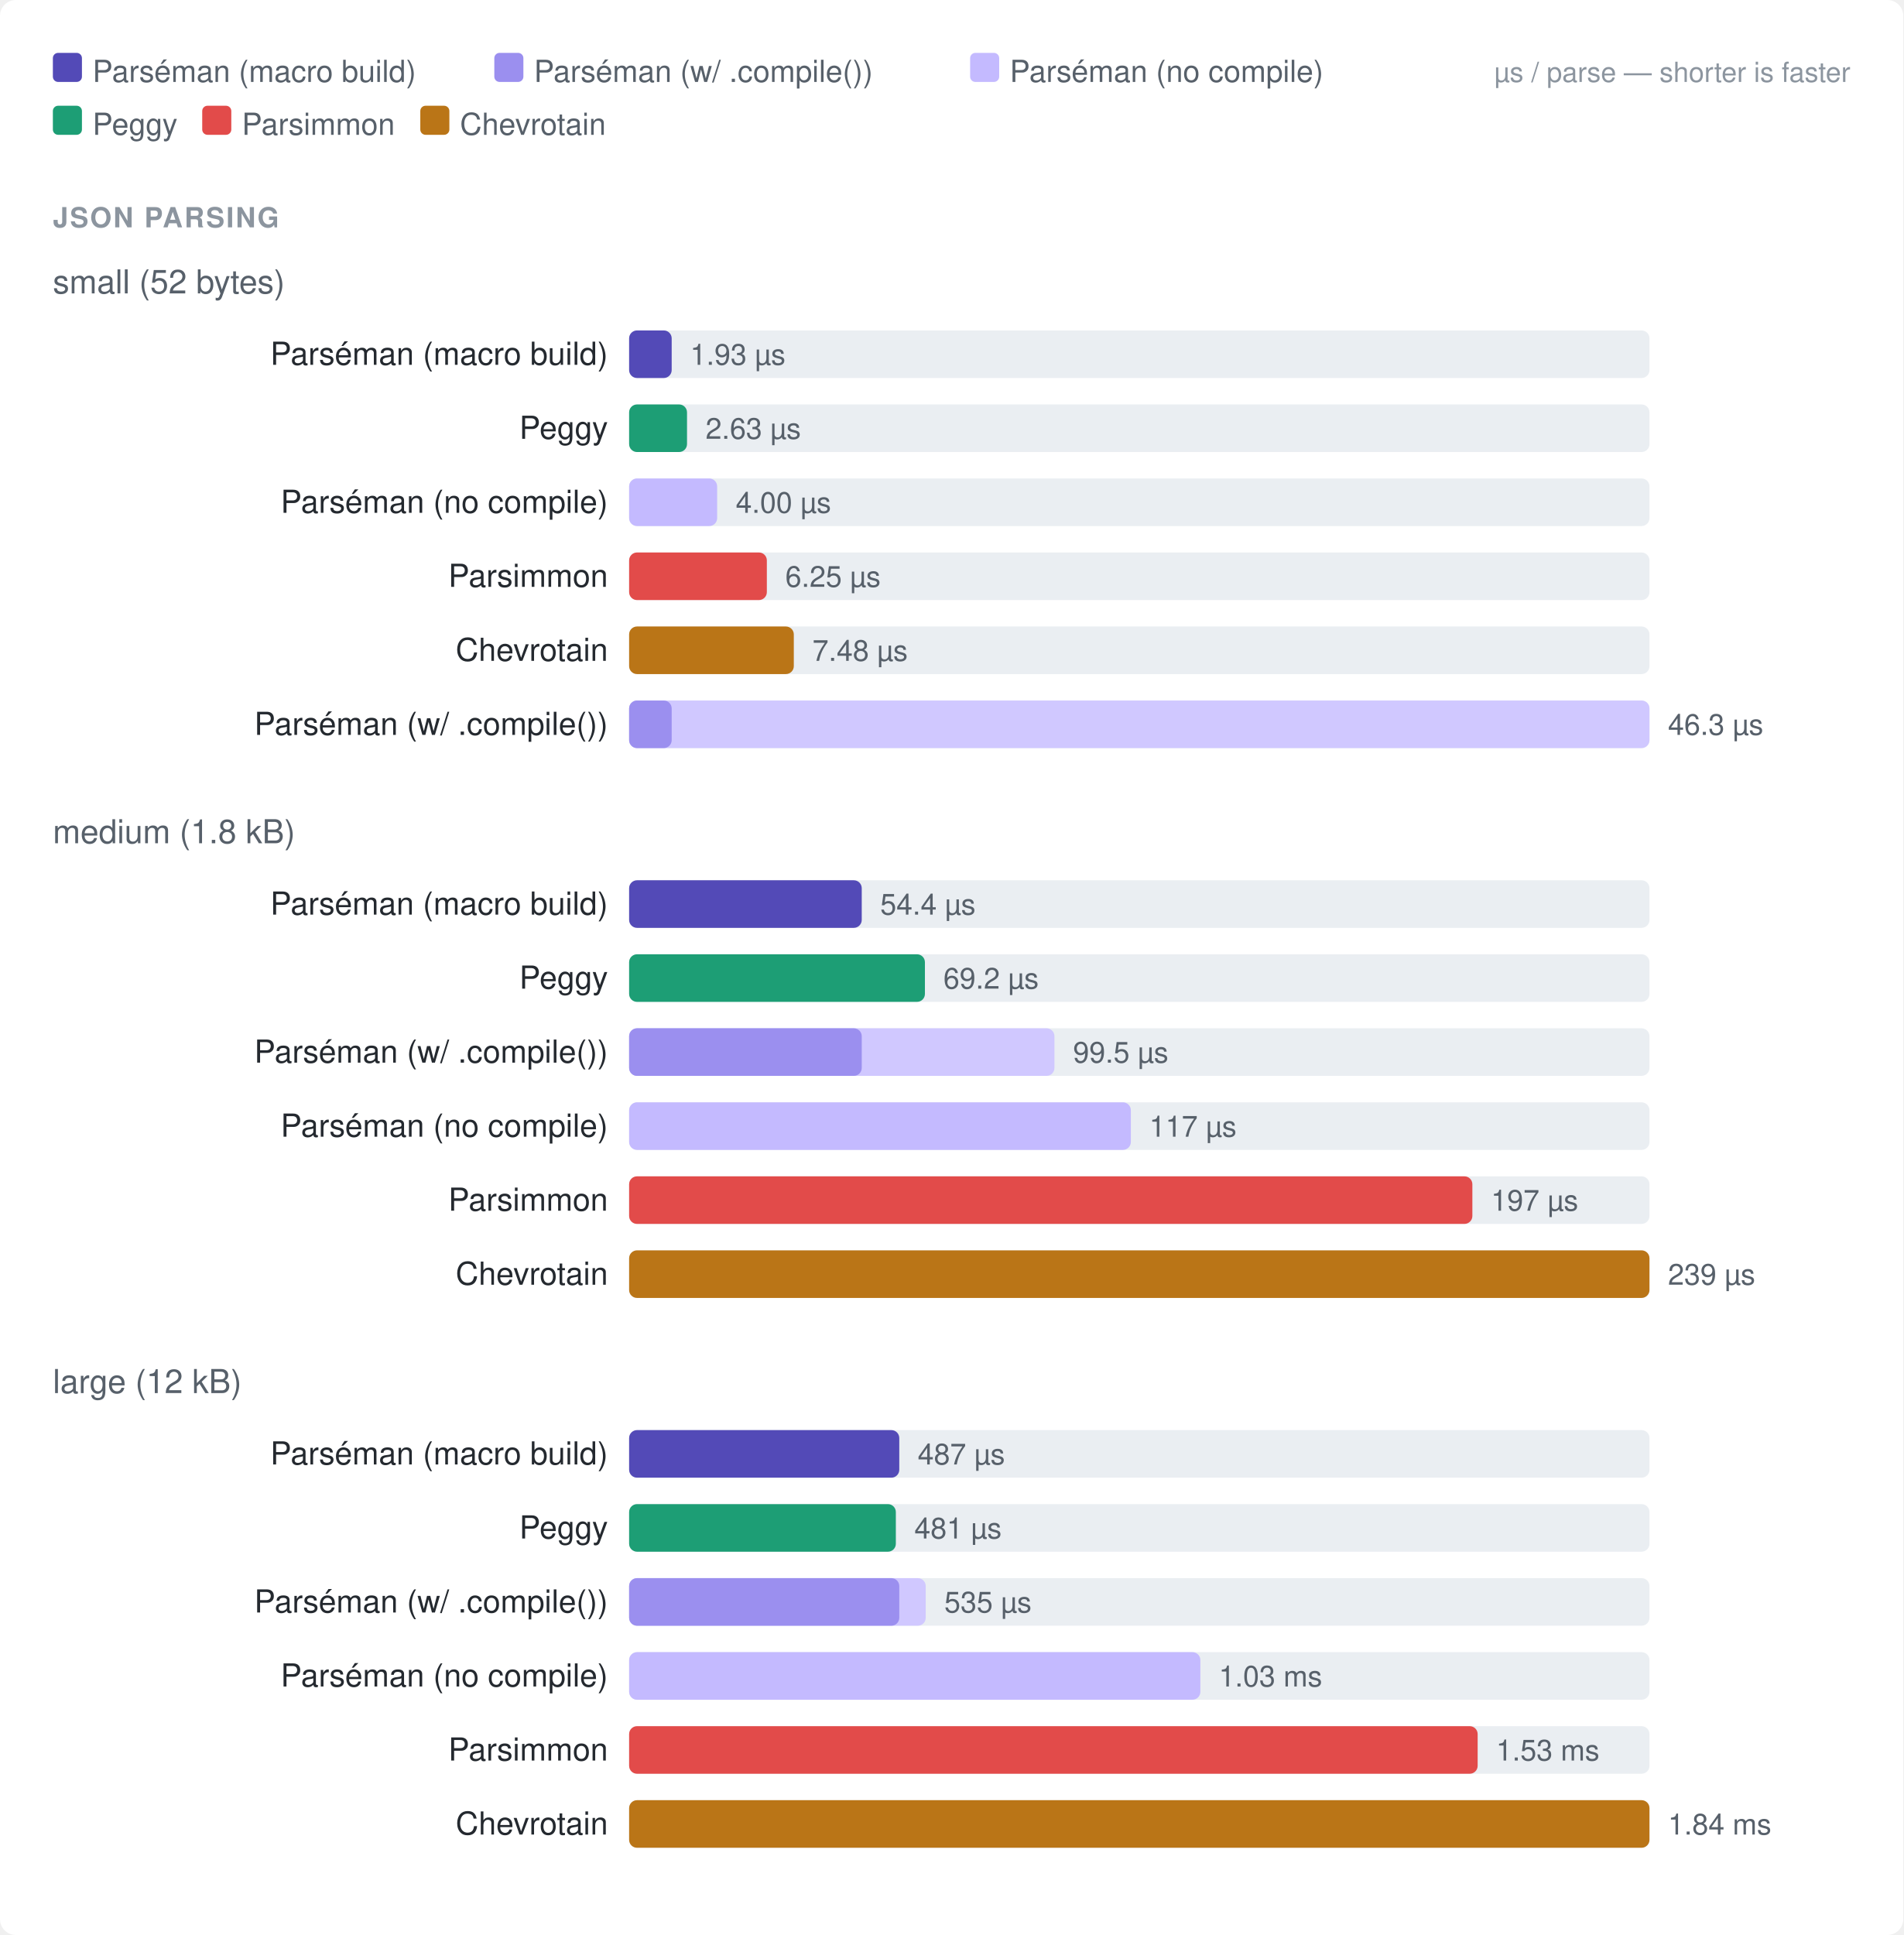
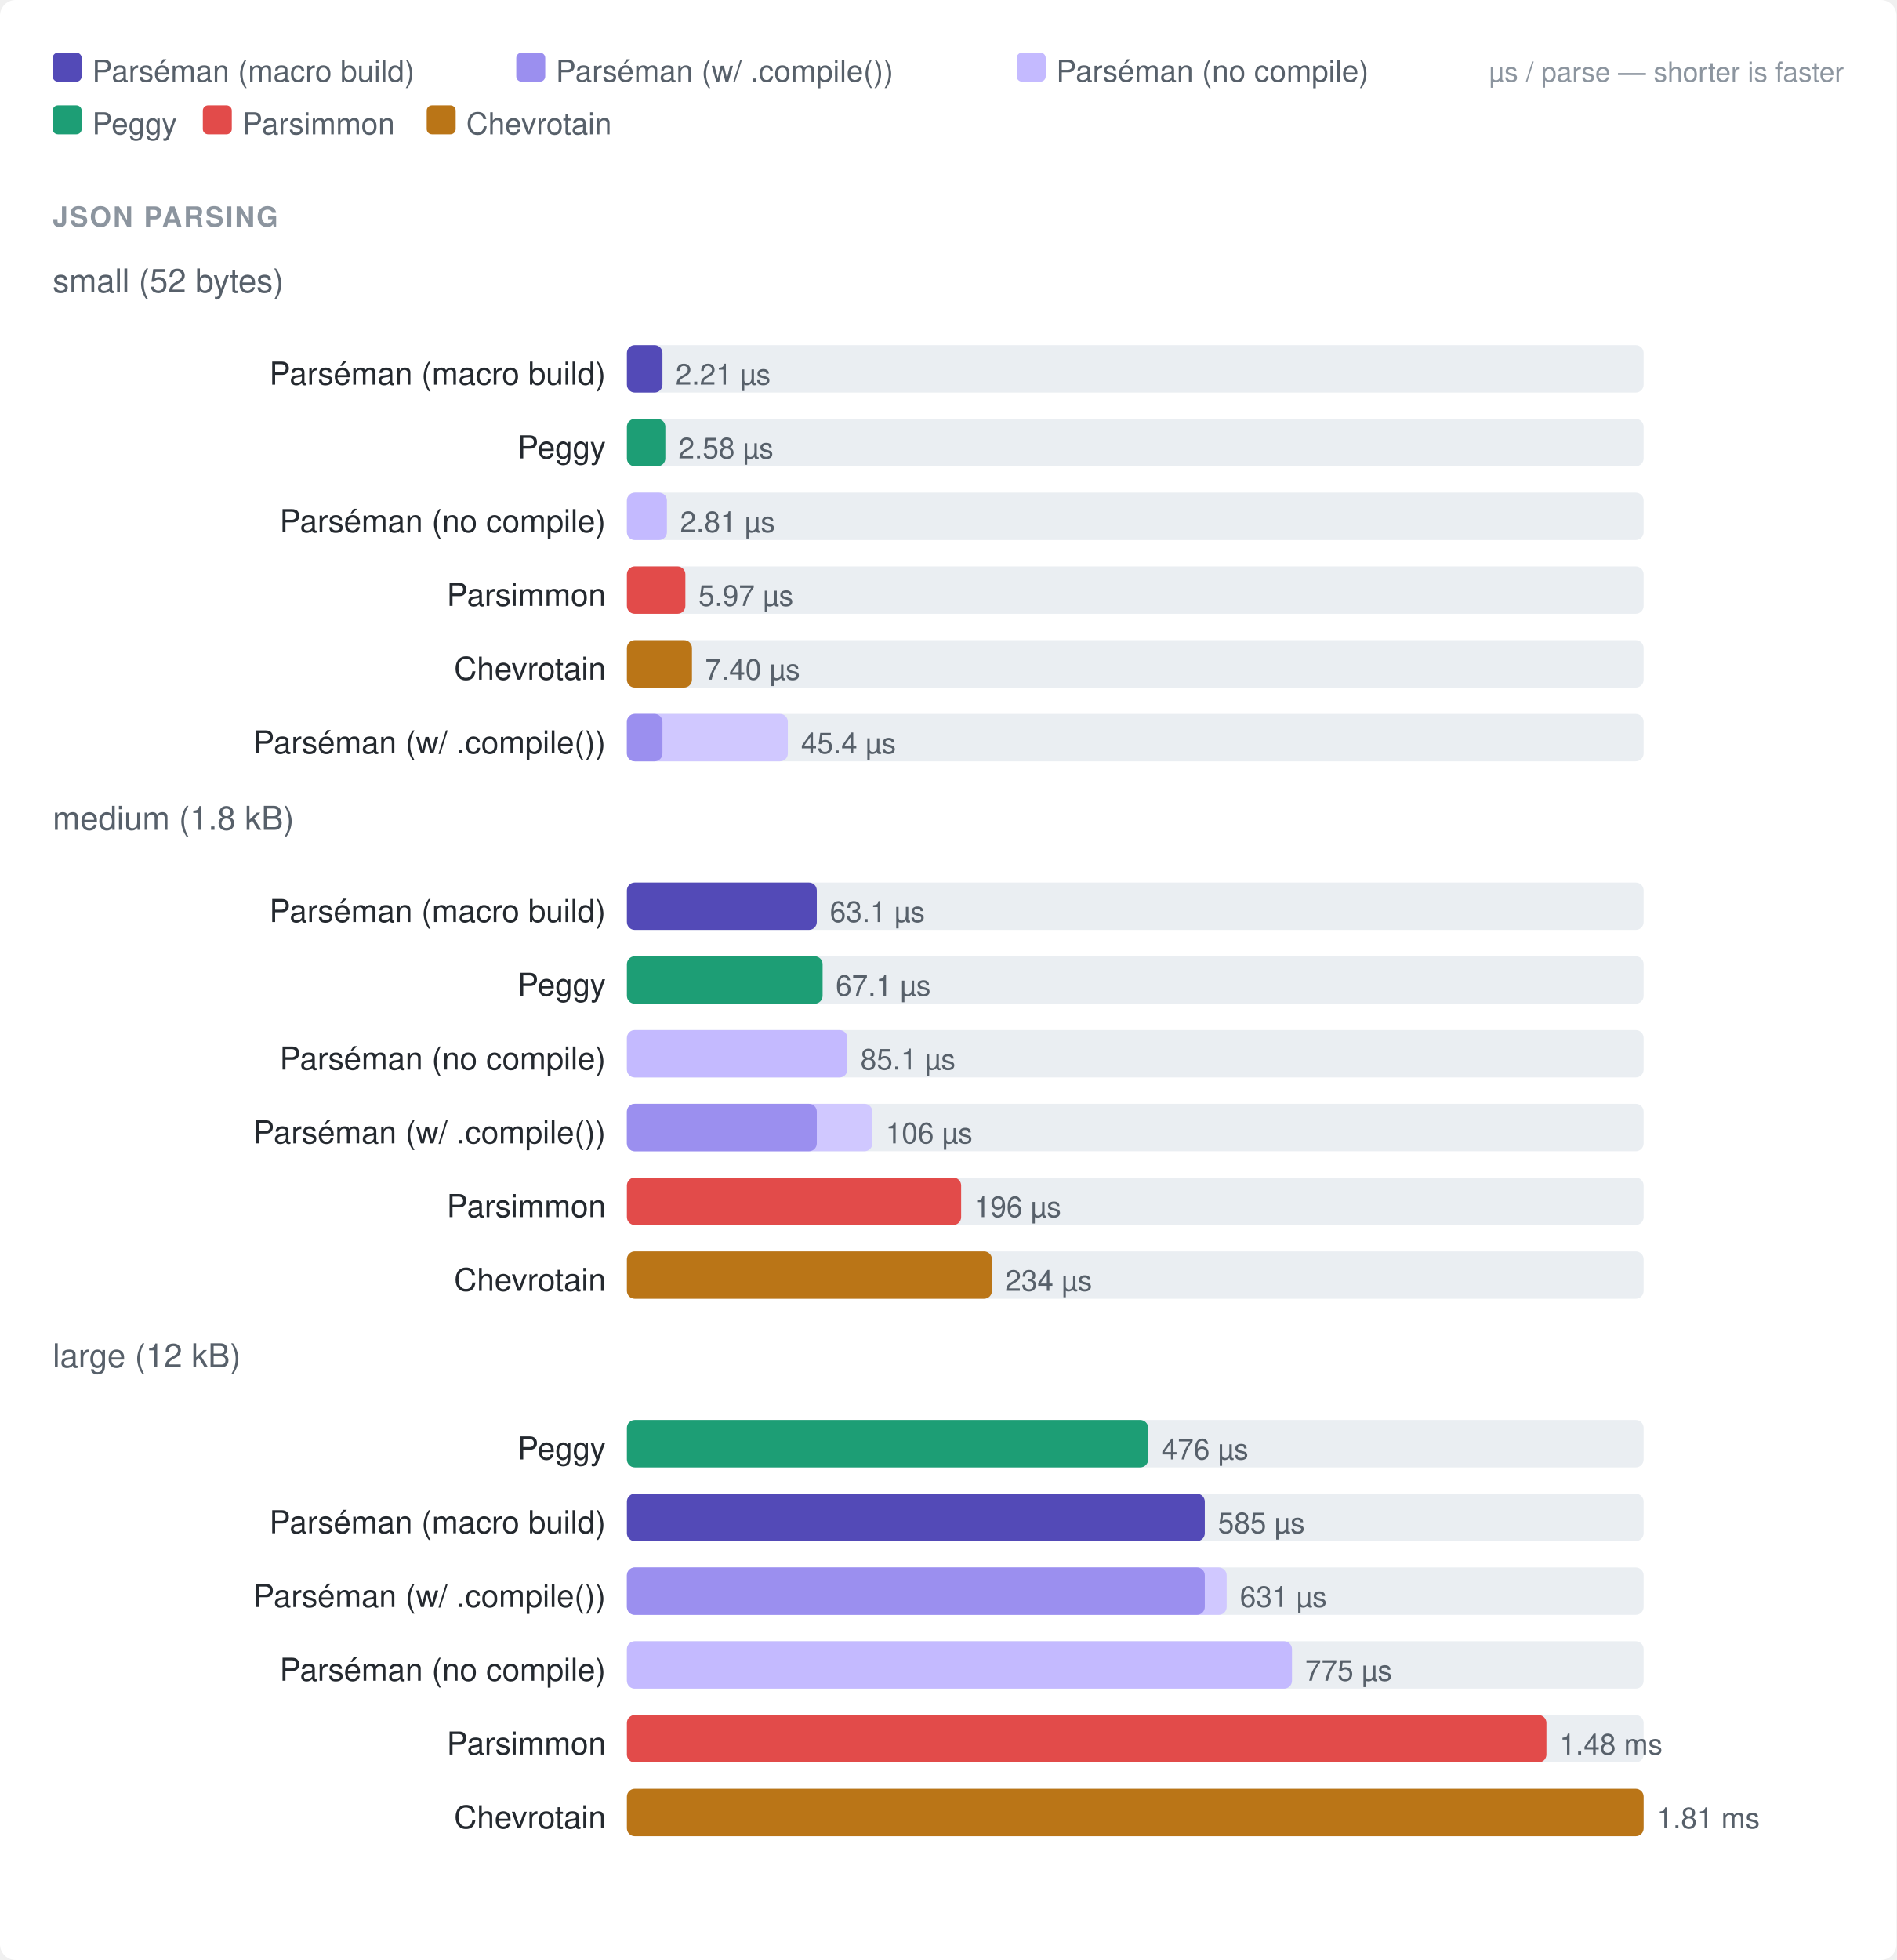
- <svg xmlns="http://www.w3.org/2000/svg" viewBox="0 0 720 732" width="720" height="732">
-   <rect width="720" height="732" fill="white" rx="6" />
+ <svg xmlns="http://www.w3.org/2000/svg" viewBox="0 0 720 744" width="720" height="744">
+   <rect width="720" height="744" fill="white" rx="6" />
  <rect x="20" y="20" width="11" height="11" rx="2" fill="#534AB7" />
  <text x="35" y="31" font-size="11.5" fill="#57606a" font-family="-apple-system,BlinkMacSystemFont,'Segoe UI',Helvetica,Arial,sans-serif">Parséman (macro build)</text>
-   <rect x="187" y="20" width="11" height="11" rx="2" fill="#9B8FEF" />
-   <text x="202" y="31" font-size="11.5" fill="#57606a" font-family="-apple-system,BlinkMacSystemFont,'Segoe UI',Helvetica,Arial,sans-serif">Parséman (w/ .compile())</text>
-   <rect x="367" y="20" width="11" height="11" rx="2" fill="#C4BAFF" />
-   <text x="382" y="31" font-size="11.5" fill="#57606a" font-family="-apple-system,BlinkMacSystemFont,'Segoe UI',Helvetica,Arial,sans-serif">Parséman (no compile)</text>
+   <rect x="196" y="20" width="11" height="11" rx="2" fill="#9B8FEF" />
+   <text x="211" y="31" font-size="11.5" fill="#57606a" font-family="-apple-system,BlinkMacSystemFont,'Segoe UI',Helvetica,Arial,sans-serif">Parséman (w/ .compile())</text>
+   <rect x="386" y="20" width="11" height="11" rx="2" fill="#C4BAFF" />
+   <text x="401" y="31" font-size="11.5" fill="#57606a" font-family="-apple-system,BlinkMacSystemFont,'Segoe UI',Helvetica,Arial,sans-serif">Parséman (no compile)</text>
  <rect x="20" y="40" width="11" height="11" rx="2" fill="#1D9E75" />
  <text x="35" y="51" font-size="11.5" fill="#57606a" font-family="-apple-system,BlinkMacSystemFont,'Segoe UI',Helvetica,Arial,sans-serif">Peggy</text>
-   <rect x="76.5" y="40" width="11" height="11" rx="2" fill="#E24B4A" />
-   <text x="91.5" y="51" font-size="11.5" fill="#57606a" font-family="-apple-system,BlinkMacSystemFont,'Segoe UI',Helvetica,Arial,sans-serif">Parsimmon</text>
-   <rect x="159" y="40" width="11" height="11" rx="2" fill="#BA7517" />
-   <text x="174" y="51" font-size="11.5" fill="#57606a" font-family="-apple-system,BlinkMacSystemFont,'Segoe UI',Helvetica,Arial,sans-serif">Chevrotain</text>
+   <rect x="77" y="40" width="11" height="11" rx="2" fill="#E24B4A" />
+   <text x="92" y="51" font-size="11.5" fill="#57606a" font-family="-apple-system,BlinkMacSystemFont,'Segoe UI',Helvetica,Arial,sans-serif">Parsimmon</text>
+   <rect x="162" y="40" width="11" height="11" rx="2" fill="#BA7517" />
+   <text x="177" y="51" font-size="11.5" fill="#57606a" font-family="-apple-system,BlinkMacSystemFont,'Segoe UI',Helvetica,Arial,sans-serif">Chevrotain</text>
  <text x="700" y="31" font-size="10.5" fill="#8c959f" text-anchor="end" font-family="-apple-system,BlinkMacSystemFont,'Segoe UI',Helvetica,Arial,sans-serif">µs / parse — shorter is faster</text>
  <text x="20" y="86" font-size="10.5" font-weight="600" fill="#8c959f" letter-spacing="0.06em" font-family="-apple-system,BlinkMacSystemFont,'Segoe UI',Helvetica,Arial,sans-serif">JSON PARSING</text>
  <text x="20" y="111" font-size="12.5" fill="#57606a" font-family="-apple-system,BlinkMacSystemFont,'Segoe UI',Helvetica,Arial,sans-serif">small  (52 bytes)</text>
-   <text x="230" y="138" text-anchor="end" font-size="12" fill="#24292f" font-family="-apple-system,BlinkMacSystemFont,'Segoe UI',Helvetica,Arial,sans-serif">Parséman (macro build)</text>
-   <rect x="238" y="125" width="386" height="18" rx="3" fill="#eaeef2" />
-   <rect x="238" y="125" width="16.1" height="18" rx="3" fill="#534AB7" />
-   <text x="261.083" y="138" font-size="11" fill="#57606a" font-family="-apple-system,BlinkMacSystemFont,'Segoe UI',Helvetica,Arial,sans-serif">1.93 µs</text>
-   <text x="230" y="166" text-anchor="end" font-size="12" fill="#24292f" font-family="-apple-system,BlinkMacSystemFont,'Segoe UI',Helvetica,Arial,sans-serif">Peggy</text>
-   <rect x="238" y="153" width="386" height="18" rx="3" fill="#eaeef2" />
-   <rect x="238" y="153" width="21.9" height="18" rx="3" fill="#1D9E75" />
-   <text x="266.917" y="166" font-size="11" fill="#57606a" font-family="-apple-system,BlinkMacSystemFont,'Segoe UI',Helvetica,Arial,sans-serif">2.63 µs</text>
-   <text x="230" y="194" text-anchor="end" font-size="12" fill="#24292f" font-family="-apple-system,BlinkMacSystemFont,'Segoe UI',Helvetica,Arial,sans-serif">Parséman (no compile)</text>
-   <rect x="238" y="181" width="386" height="18" rx="3" fill="#eaeef2" />
-   <rect x="238" y="181" width="33.3" height="18" rx="3" fill="#C4BAFF" />
-   <text x="278.333" y="194" font-size="11" fill="#57606a" font-family="-apple-system,BlinkMacSystemFont,'Segoe UI',Helvetica,Arial,sans-serif">4.00 µs</text>
-   <text x="230" y="222" text-anchor="end" font-size="12" fill="#24292f" font-family="-apple-system,BlinkMacSystemFont,'Segoe UI',Helvetica,Arial,sans-serif">Parsimmon</text>
-   <rect x="238" y="209" width="386" height="18" rx="3" fill="#eaeef2" />
-   <rect x="238" y="209" width="52.1" height="18" rx="3" fill="#E24B4A" />
-   <text x="297.083" y="222" font-size="11" fill="#57606a" font-family="-apple-system,BlinkMacSystemFont,'Segoe UI',Helvetica,Arial,sans-serif">6.25 µs</text>
-   <text x="230" y="250" text-anchor="end" font-size="12" fill="#24292f" font-family="-apple-system,BlinkMacSystemFont,'Segoe UI',Helvetica,Arial,sans-serif">Chevrotain</text>
-   <rect x="238" y="237" width="386" height="18" rx="3" fill="#eaeef2" />
-   <rect x="238" y="237" width="62.3" height="18" rx="3" fill="#BA7517" />
-   <text x="307.333" y="250" font-size="11" fill="#57606a" font-family="-apple-system,BlinkMacSystemFont,'Segoe UI',Helvetica,Arial,sans-serif">7.48 µs</text>
-   <text x="230" y="278" text-anchor="end" font-size="12" fill="#24292f" font-family="-apple-system,BlinkMacSystemFont,'Segoe UI',Helvetica,Arial,sans-serif">Parséman (w/ .compile())</text>
-   <rect x="238" y="265" width="386" height="18" rx="3" fill="#eaeef2" />
-   <rect x="238" y="265" width="386.0" height="18" rx="3" fill="#D0C8FF" />
-   <rect x="238" y="265" width="16.1" height="18" rx="3" fill="#9B8FEF" />
-   <text x="631" y="278" font-size="11" fill="#57606a" font-family="-apple-system,BlinkMacSystemFont,'Segoe UI',Helvetica,Arial,sans-serif">46.3 µs</text>
-   <text x="20" y="319" font-size="12.5" fill="#57606a" font-family="-apple-system,BlinkMacSystemFont,'Segoe UI',Helvetica,Arial,sans-serif">medium  (1.8 kB)</text>
-   <text x="230" y="346" text-anchor="end" font-size="12" fill="#24292f" font-family="-apple-system,BlinkMacSystemFont,'Segoe UI',Helvetica,Arial,sans-serif">Parséman (macro build)</text>
-   <rect x="238" y="333" width="386" height="18" rx="3" fill="#eaeef2" />
-   <rect x="238" y="333" width="88.0" height="18" rx="3" fill="#534AB7" />
-   <text x="332.988" y="346" font-size="11" fill="#57606a" font-family="-apple-system,BlinkMacSystemFont,'Segoe UI',Helvetica,Arial,sans-serif">54.4 µs</text>
-   <text x="230" y="374" text-anchor="end" font-size="12" fill="#24292f" font-family="-apple-system,BlinkMacSystemFont,'Segoe UI',Helvetica,Arial,sans-serif">Peggy</text>
-   <rect x="238" y="361" width="386" height="18" rx="3" fill="#eaeef2" />
-   <rect x="238" y="361" width="111.9" height="18" rx="3" fill="#1D9E75" />
-   <text x="356.878" y="374" font-size="11" fill="#57606a" font-family="-apple-system,BlinkMacSystemFont,'Segoe UI',Helvetica,Arial,sans-serif">69.2 µs</text>
-   <text x="230" y="402" text-anchor="end" font-size="12" fill="#24292f" font-family="-apple-system,BlinkMacSystemFont,'Segoe UI',Helvetica,Arial,sans-serif">Parséman (w/ .compile())</text>
-   <rect x="238" y="389" width="386" height="18" rx="3" fill="#eaeef2" />
-   <rect x="238" y="389" width="160.9" height="18" rx="3" fill="#D0C8FF" />
-   <rect x="238" y="389" width="88.0" height="18" rx="3" fill="#9B8FEF" />
-   <text x="405.934" y="402" font-size="11" fill="#57606a" font-family="-apple-system,BlinkMacSystemFont,'Segoe UI',Helvetica,Arial,sans-serif">99.5 µs</text>
-   <text x="230" y="430" text-anchor="end" font-size="12" fill="#24292f" font-family="-apple-system,BlinkMacSystemFont,'Segoe UI',Helvetica,Arial,sans-serif">Parséman (no compile)</text>
-   <rect x="238" y="417" width="386" height="18" rx="3" fill="#eaeef2" />
-   <rect x="238" y="417" width="189.8" height="18" rx="3" fill="#C4BAFF" />
-   <text x="434.773" y="430" font-size="11" fill="#57606a" font-family="-apple-system,BlinkMacSystemFont,'Segoe UI',Helvetica,Arial,sans-serif">117 µs</text>
-   <text x="230" y="458" text-anchor="end" font-size="12" fill="#24292f" font-family="-apple-system,BlinkMacSystemFont,'Segoe UI',Helvetica,Arial,sans-serif">Parsimmon</text>
-   <rect x="238" y="445" width="386" height="18" rx="3" fill="#eaeef2" />
-   <rect x="238" y="445" width="319.0" height="18" rx="3" fill="#E24B4A" />
-   <text x="564.038" y="458" font-size="11" fill="#57606a" font-family="-apple-system,BlinkMacSystemFont,'Segoe UI',Helvetica,Arial,sans-serif">197 µs</text>
-   <text x="230" y="486" text-anchor="end" font-size="12" fill="#24292f" font-family="-apple-system,BlinkMacSystemFont,'Segoe UI',Helvetica,Arial,sans-serif">Chevrotain</text>
-   <rect x="238" y="473" width="386" height="18" rx="3" fill="#eaeef2" />
-   <rect x="238" y="473" width="386.0" height="18" rx="3" fill="#BA7517" />
-   <text x="631" y="486" font-size="11" fill="#57606a" font-family="-apple-system,BlinkMacSystemFont,'Segoe UI',Helvetica,Arial,sans-serif">239 µs</text>
-   <text x="20" y="527" font-size="12.5" fill="#57606a" font-family="-apple-system,BlinkMacSystemFont,'Segoe UI',Helvetica,Arial,sans-serif">large  (12 kB)</text>
-   <text x="230" y="554" text-anchor="end" font-size="12" fill="#24292f" font-family="-apple-system,BlinkMacSystemFont,'Segoe UI',Helvetica,Arial,sans-serif">Parséman (macro build)</text>
-   <rect x="238" y="541" width="386" height="18" rx="3" fill="#eaeef2" />
-   <rect x="238" y="541" width="102.2" height="18" rx="3" fill="#534AB7" />
-   <text x="347.164" y="554" font-size="11" fill="#57606a" font-family="-apple-system,BlinkMacSystemFont,'Segoe UI',Helvetica,Arial,sans-serif">487 µs</text>
-   <text x="230" y="582" text-anchor="end" font-size="12" fill="#24292f" font-family="-apple-system,BlinkMacSystemFont,'Segoe UI',Helvetica,Arial,sans-serif">Peggy</text>
-   <rect x="238" y="569" width="386" height="18" rx="3" fill="#eaeef2" />
-   <rect x="238" y="569" width="100.9" height="18" rx="3" fill="#1D9E75" />
-   <text x="345.905" y="582" font-size="11" fill="#57606a" font-family="-apple-system,BlinkMacSystemFont,'Segoe UI',Helvetica,Arial,sans-serif">481 µs</text>
+   <text x="230" y="146" text-anchor="end" font-size="12" fill="#24292f" font-family="-apple-system,BlinkMacSystemFont,'Segoe UI',Helvetica,Arial,sans-serif">Parséman (macro build)</text>
+   <rect x="238" y="131" width="386" height="18" rx="3" fill="#eaeef2" />
+   <rect x="238" y="131" width="13.5" height="18" rx="3" fill="#534AB7" />
+   <text x="256.48" y="146" font-size="11" fill="#57606a" font-family="-apple-system,BlinkMacSystemFont,'Segoe UI',Helvetica,Arial,sans-serif">2.21 µs</text>
+   <text x="230" y="174" text-anchor="end" font-size="12" fill="#24292f" font-family="-apple-system,BlinkMacSystemFont,'Segoe UI',Helvetica,Arial,sans-serif">Peggy</text>
+   <rect x="238" y="159" width="386" height="18" rx="3" fill="#eaeef2" />
+   <rect x="238" y="159" width="14.6" height="18" rx="3" fill="#1D9E75" />
+   <text x="257.565" y="174" font-size="11" fill="#57606a" font-family="-apple-system,BlinkMacSystemFont,'Segoe UI',Helvetica,Arial,sans-serif">2.58 µs</text>
+   <text x="230" y="202" text-anchor="end" font-size="12" fill="#24292f" font-family="-apple-system,BlinkMacSystemFont,'Segoe UI',Helvetica,Arial,sans-serif">Parséman (no compile)</text>
+   <rect x="238" y="187" width="386" height="18" rx="3" fill="#eaeef2" />
+   <rect x="238" y="187" width="15.2" height="18" rx="3" fill="#C4BAFF" />
+   <text x="258.193" y="202" font-size="11" fill="#57606a" font-family="-apple-system,BlinkMacSystemFont,'Segoe UI',Helvetica,Arial,sans-serif">2.81 µs</text>
+   <text x="230" y="230" text-anchor="end" font-size="12" fill="#24292f" font-family="-apple-system,BlinkMacSystemFont,'Segoe UI',Helvetica,Arial,sans-serif">Parsimmon</text>
+   <rect x="238" y="215" width="386" height="18" rx="3" fill="#eaeef2" />
+   <rect x="238" y="215" width="22.2" height="18" rx="3" fill="#E24B4A" />
+   <text x="265.157" y="230" font-size="11" fill="#57606a" font-family="-apple-system,BlinkMacSystemFont,'Segoe UI',Helvetica,Arial,sans-serif">5.97 µs</text>
+   <text x="230" y="258" text-anchor="end" font-size="12" fill="#24292f" font-family="-apple-system,BlinkMacSystemFont,'Segoe UI',Helvetica,Arial,sans-serif">Chevrotain</text>
+   <rect x="238" y="243" width="386" height="18" rx="3" fill="#eaeef2" />
+   <rect x="238" y="243" width="24.7" height="18" rx="3" fill="#BA7517" />
+   <text x="267.665" y="258" font-size="11" fill="#57606a" font-family="-apple-system,BlinkMacSystemFont,'Segoe UI',Helvetica,Arial,sans-serif">7.40 µs</text>
+   <text x="230" y="286" text-anchor="end" font-size="12" fill="#24292f" font-family="-apple-system,BlinkMacSystemFont,'Segoe UI',Helvetica,Arial,sans-serif">Parséman (w/ .compile())</text>
+   <rect x="238" y="271" width="386" height="18" rx="3" fill="#eaeef2" />
+   <rect x="238" y="271" width="61.1" height="18" rx="3" fill="#D0C8FF" />
+   <rect x="238" y="271" width="13.5" height="18" rx="3" fill="#9B8FEF" />
+   <text x="304.087" y="286" font-size="11" fill="#57606a" font-family="-apple-system,BlinkMacSystemFont,'Segoe UI',Helvetica,Arial,sans-serif">45.4 µs</text>
+   <text x="20" y="315" font-size="12.5" fill="#57606a" font-family="-apple-system,BlinkMacSystemFont,'Segoe UI',Helvetica,Arial,sans-serif">medium  (1.8 kB)</text>
+   <text x="230" y="350" text-anchor="end" font-size="12" fill="#24292f" font-family="-apple-system,BlinkMacSystemFont,'Segoe UI',Helvetica,Arial,sans-serif">Parséman (macro build)</text>
+   <rect x="238" y="335" width="386" height="18" rx="3" fill="#eaeef2" />
+   <rect x="238" y="335" width="72.1" height="18" rx="3" fill="#534AB7" />
+   <text x="315.064" y="350" font-size="11" fill="#57606a" font-family="-apple-system,BlinkMacSystemFont,'Segoe UI',Helvetica,Arial,sans-serif">63.1 µs</text>
+   <text x="230" y="378" text-anchor="end" font-size="12" fill="#24292f" font-family="-apple-system,BlinkMacSystemFont,'Segoe UI',Helvetica,Arial,sans-serif">Peggy</text>
+   <rect x="238" y="363" width="386" height="18" rx="3" fill="#eaeef2" />
+   <rect x="238" y="363" width="74.3" height="18" rx="3" fill="#1D9E75" />
+   <text x="317.276" y="378" font-size="11" fill="#57606a" font-family="-apple-system,BlinkMacSystemFont,'Segoe UI',Helvetica,Arial,sans-serif">67.1 µs</text>
+   <text x="230" y="406" text-anchor="end" font-size="12" fill="#24292f" font-family="-apple-system,BlinkMacSystemFont,'Segoe UI',Helvetica,Arial,sans-serif">Parséman (no compile)</text>
+   <rect x="238" y="391" width="386" height="18" rx="3" fill="#eaeef2" />
+   <rect x="238" y="391" width="83.7" height="18" rx="3" fill="#C4BAFF" />
+   <text x="326.671" y="406" font-size="11" fill="#57606a" font-family="-apple-system,BlinkMacSystemFont,'Segoe UI',Helvetica,Arial,sans-serif">85.1 µs</text>
+   <text x="230" y="434" text-anchor="end" font-size="12" fill="#24292f" font-family="-apple-system,BlinkMacSystemFont,'Segoe UI',Helvetica,Arial,sans-serif">Parséman (w/ .compile())</text>
+   <rect x="238" y="419" width="386" height="18" rx="3" fill="#eaeef2" />
+   <rect x="238" y="419" width="93.2" height="18" rx="3" fill="#D0C8FF" />
+   <rect x="238" y="419" width="72.1" height="18" rx="3" fill="#9B8FEF" />
+   <text x="336.217" y="434" font-size="11" fill="#57606a" font-family="-apple-system,BlinkMacSystemFont,'Segoe UI',Helvetica,Arial,sans-serif">106 µs</text>
+   <text x="230" y="462" text-anchor="end" font-size="12" fill="#24292f" font-family="-apple-system,BlinkMacSystemFont,'Segoe UI',Helvetica,Arial,sans-serif">Parsimmon</text>
+   <rect x="238" y="447" width="386" height="18" rx="3" fill="#eaeef2" />
+   <rect x="238" y="447" width="126.9" height="18" rx="3" fill="#E24B4A" />
+   <text x="369.854" y="462" font-size="11" fill="#57606a" font-family="-apple-system,BlinkMacSystemFont,'Segoe UI',Helvetica,Arial,sans-serif">196 µs</text>
+   <text x="230" y="490" text-anchor="end" font-size="12" fill="#24292f" font-family="-apple-system,BlinkMacSystemFont,'Segoe UI',Helvetica,Arial,sans-serif">Chevrotain</text>
+   <rect x="238" y="475" width="386" height="18" rx="3" fill="#eaeef2" />
+   <rect x="238" y="475" width="138.6" height="18" rx="3" fill="#BA7517" />
+   <text x="381.607" y="490" font-size="11" fill="#57606a" font-family="-apple-system,BlinkMacSystemFont,'Segoe UI',Helvetica,Arial,sans-serif">234 µs</text>
+   <text x="20" y="519" font-size="12.5" fill="#57606a" font-family="-apple-system,BlinkMacSystemFont,'Segoe UI',Helvetica,Arial,sans-serif">large  (12 kB)</text>
+   <text x="230" y="554" text-anchor="end" font-size="12" fill="#24292f" font-family="-apple-system,BlinkMacSystemFont,'Segoe UI',Helvetica,Arial,sans-serif">Peggy</text>
+   <rect x="238" y="539" width="386" height="18" rx="3" fill="#eaeef2" />
+   <rect x="238" y="539" width="197.9" height="18" rx="3" fill="#1D9E75" />
+   <text x="440.948" y="554" font-size="11" fill="#57606a" font-family="-apple-system,BlinkMacSystemFont,'Segoe UI',Helvetica,Arial,sans-serif">476 µs</text>
+   <text x="230" y="582" text-anchor="end" font-size="12" fill="#24292f" font-family="-apple-system,BlinkMacSystemFont,'Segoe UI',Helvetica,Arial,sans-serif">Parséman (macro build)</text>
+   <rect x="238" y="567" width="386" height="18" rx="3" fill="#eaeef2" />
+   <rect x="238" y="567" width="219.4" height="18" rx="3" fill="#534AB7" />
+   <text x="462.374" y="582" font-size="11" fill="#57606a" font-family="-apple-system,BlinkMacSystemFont,'Segoe UI',Helvetica,Arial,sans-serif">585 µs</text>
  <text x="230" y="610" text-anchor="end" font-size="12" fill="#24292f" font-family="-apple-system,BlinkMacSystemFont,'Segoe UI',Helvetica,Arial,sans-serif">Parséman (w/ .compile())</text>
-   <rect x="238" y="597" width="386" height="18" rx="3" fill="#eaeef2" />
-   <rect x="238" y="597" width="112.2" height="18" rx="3" fill="#D0C8FF" />
-   <rect x="238" y="597" width="102.2" height="18" rx="3" fill="#9B8FEF" />
-   <text x="357.234" y="610" font-size="11" fill="#57606a" font-family="-apple-system,BlinkMacSystemFont,'Segoe UI',Helvetica,Arial,sans-serif">535 µs</text>
+   <rect x="238" y="595" width="386" height="18" rx="3" fill="#eaeef2" />
+   <rect x="238" y="595" width="227.7" height="18" rx="3" fill="#D0C8FF" />
+   <rect x="238" y="595" width="219.4" height="18" rx="3" fill="#9B8FEF" />
+   <text x="470.722" y="610" font-size="11" fill="#57606a" font-family="-apple-system,BlinkMacSystemFont,'Segoe UI',Helvetica,Arial,sans-serif">631 µs</text>
  <text x="230" y="638" text-anchor="end" font-size="12" fill="#24292f" font-family="-apple-system,BlinkMacSystemFont,'Segoe UI',Helvetica,Arial,sans-serif">Parséman (no compile)</text>
-   <rect x="238" y="625" width="386" height="18" rx="3" fill="#eaeef2" />
-   <rect x="238" y="625" width="216.1" height="18" rx="3" fill="#C4BAFF" />
-   <text x="461.076" y="638" font-size="11" fill="#57606a" font-family="-apple-system,BlinkMacSystemFont,'Segoe UI',Helvetica,Arial,sans-serif">1.03 ms</text>
+   <rect x="238" y="623" width="386" height="18" rx="3" fill="#eaeef2" />
+   <rect x="238" y="623" width="252.5" height="18" rx="3" fill="#C4BAFF" />
+   <text x="495.5" y="638" font-size="11" fill="#57606a" font-family="-apple-system,BlinkMacSystemFont,'Segoe UI',Helvetica,Arial,sans-serif">775 µs</text>
  <text x="230" y="666" text-anchor="end" font-size="12" fill="#24292f" font-family="-apple-system,BlinkMacSystemFont,'Segoe UI',Helvetica,Arial,sans-serif">Parsimmon</text>
-   <rect x="238" y="653" width="386" height="18" rx="3" fill="#eaeef2" />
-   <rect x="238" y="653" width="321.0" height="18" rx="3" fill="#E24B4A" />
-   <text x="565.967" y="666" font-size="11" fill="#57606a" font-family="-apple-system,BlinkMacSystemFont,'Segoe UI',Helvetica,Arial,sans-serif">1.53 ms</text>
+   <rect x="238" y="651" width="386" height="18" rx="3" fill="#eaeef2" />
+   <rect x="238" y="651" width="349.1" height="18" rx="3" fill="#E24B4A" />
+   <text x="592.064" y="666" font-size="11" fill="#57606a" font-family="-apple-system,BlinkMacSystemFont,'Segoe UI',Helvetica,Arial,sans-serif">1.48 ms</text>
  <text x="230" y="694" text-anchor="end" font-size="12" fill="#24292f" font-family="-apple-system,BlinkMacSystemFont,'Segoe UI',Helvetica,Arial,sans-serif">Chevrotain</text>
-   <rect x="238" y="681" width="386" height="18" rx="3" fill="#eaeef2" />
-   <rect x="238" y="681" width="386.0" height="18" rx="3" fill="#BA7517" />
-   <text x="631" y="694" font-size="11" fill="#57606a" font-family="-apple-system,BlinkMacSystemFont,'Segoe UI',Helvetica,Arial,sans-serif">1.84 ms</text>
+   <rect x="238" y="679" width="386" height="18" rx="3" fill="#eaeef2" />
+   <rect x="238" y="679" width="386.0" height="18" rx="3" fill="#BA7517" />
+   <text x="629" y="694" font-size="11" fill="#57606a" font-family="-apple-system,BlinkMacSystemFont,'Segoe UI',Helvetica,Arial,sans-serif">1.81 ms</text>
</svg>
